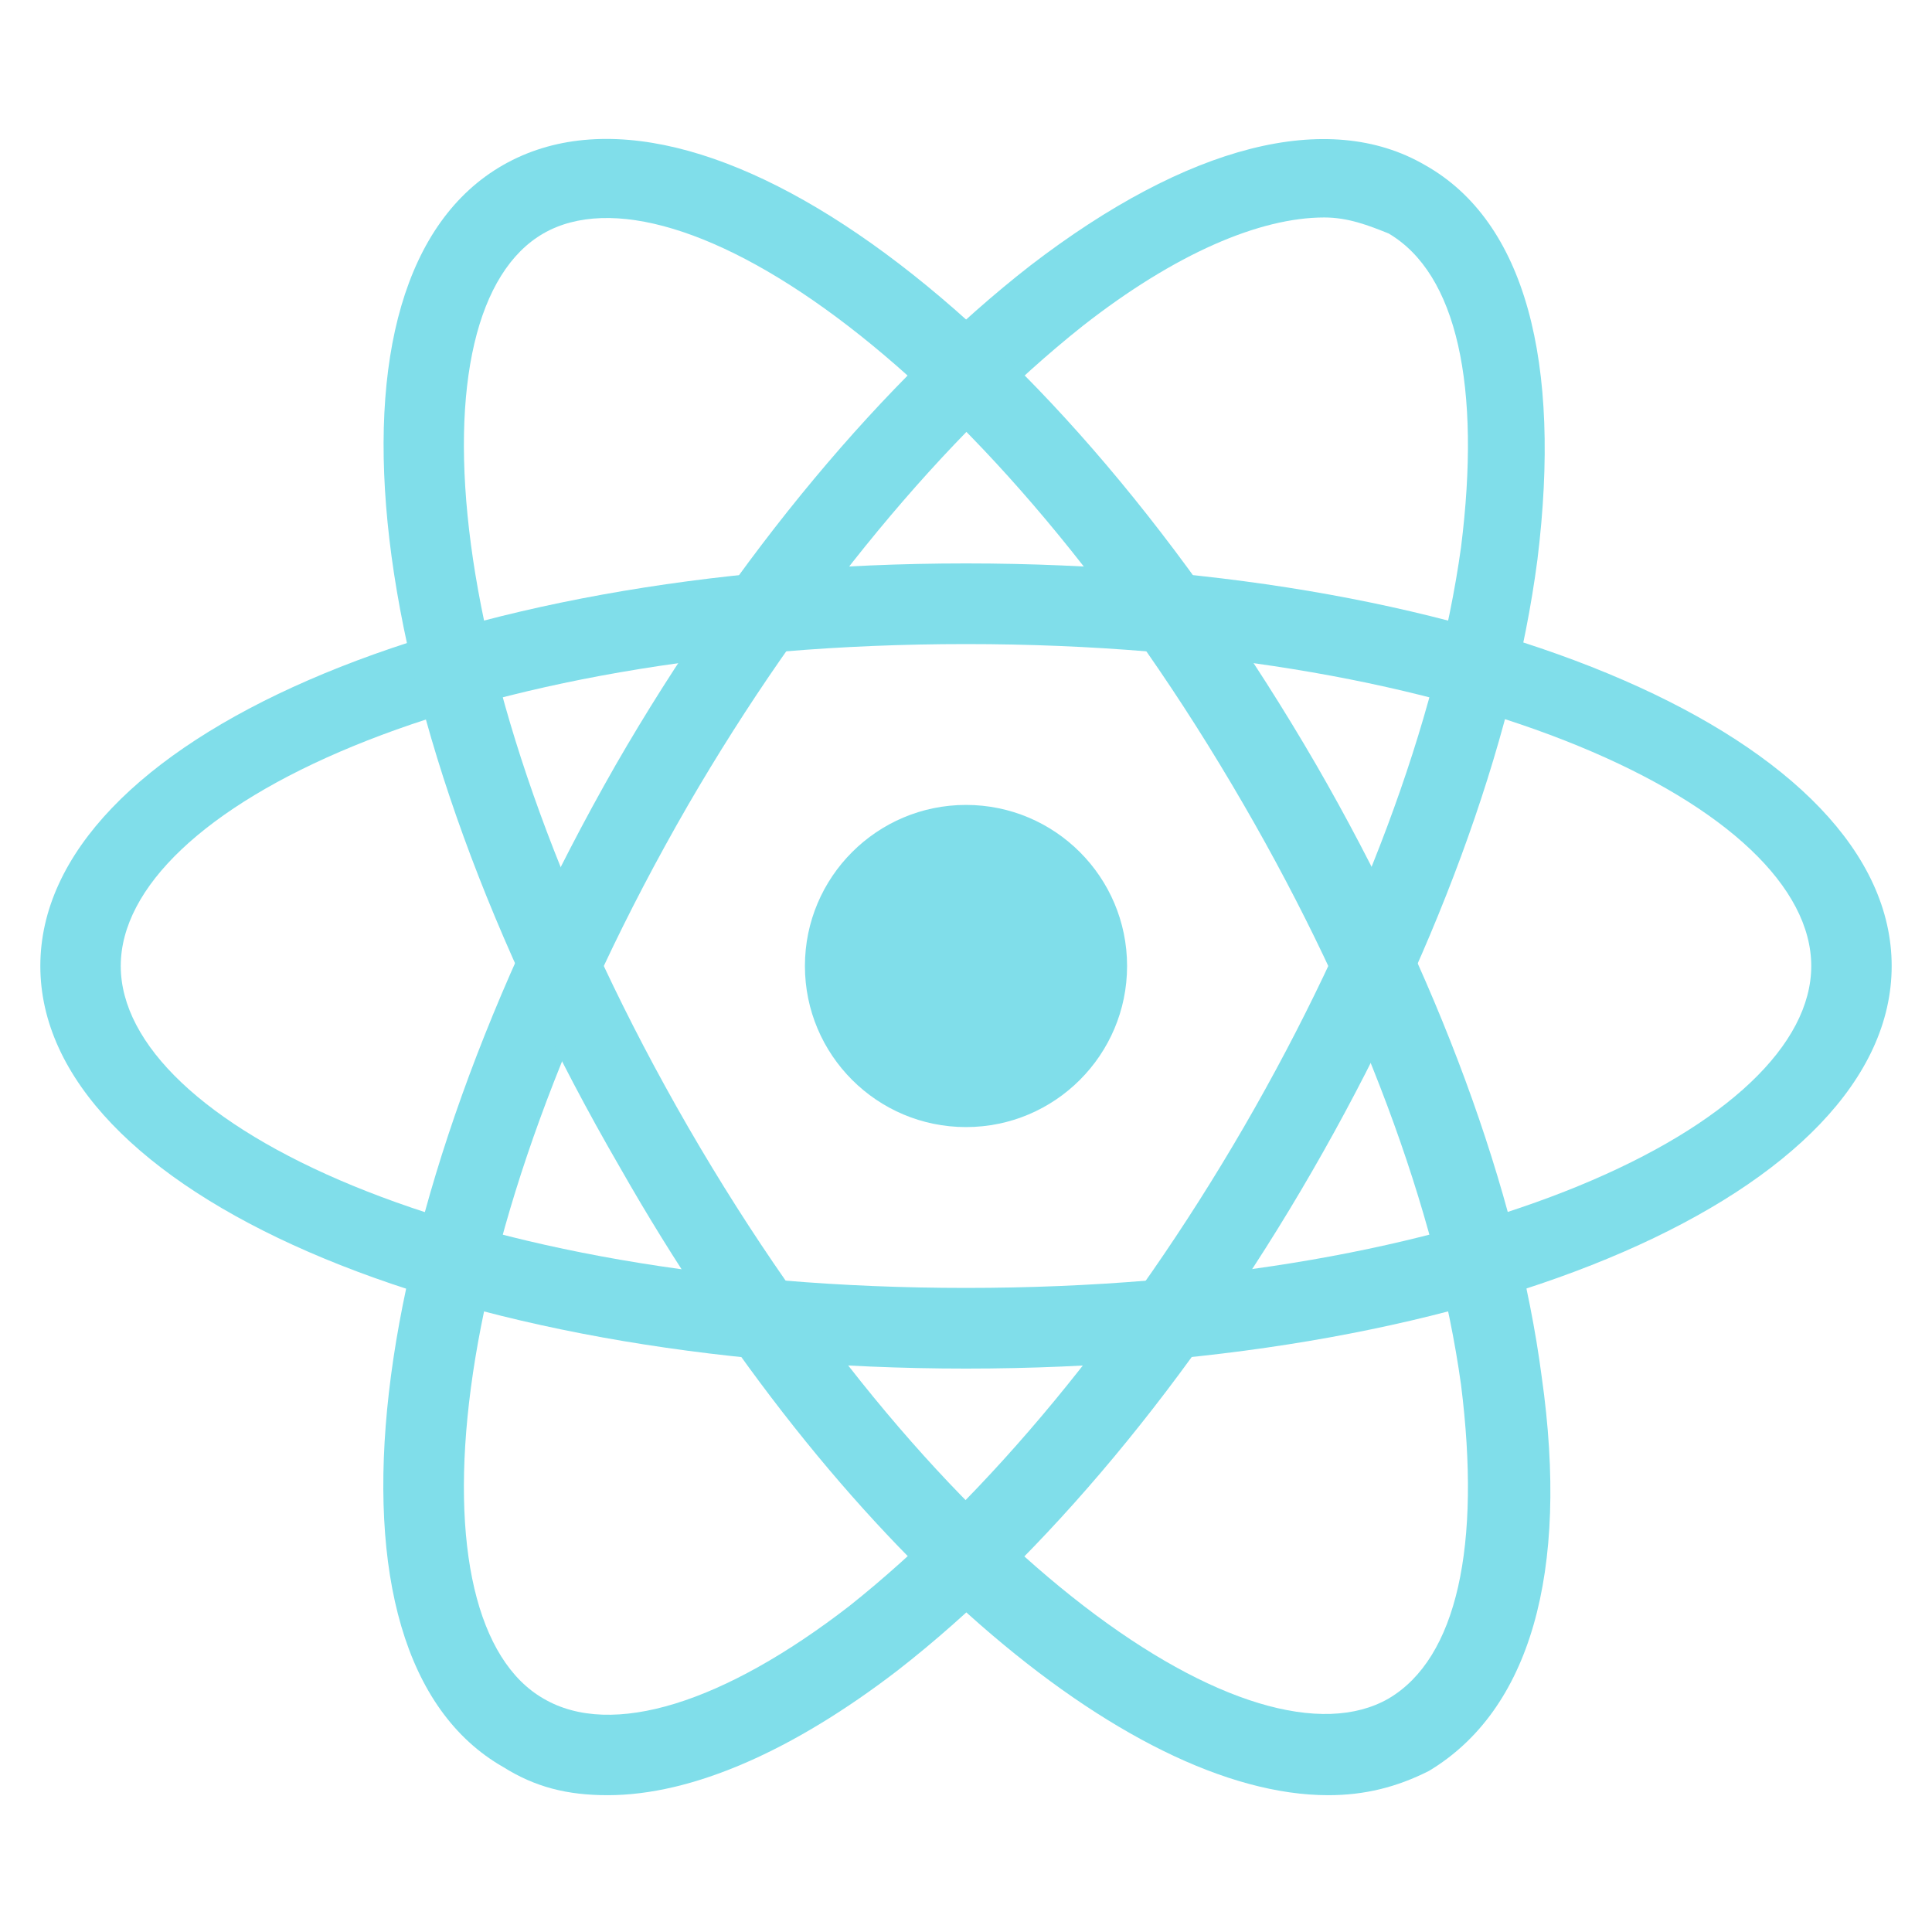
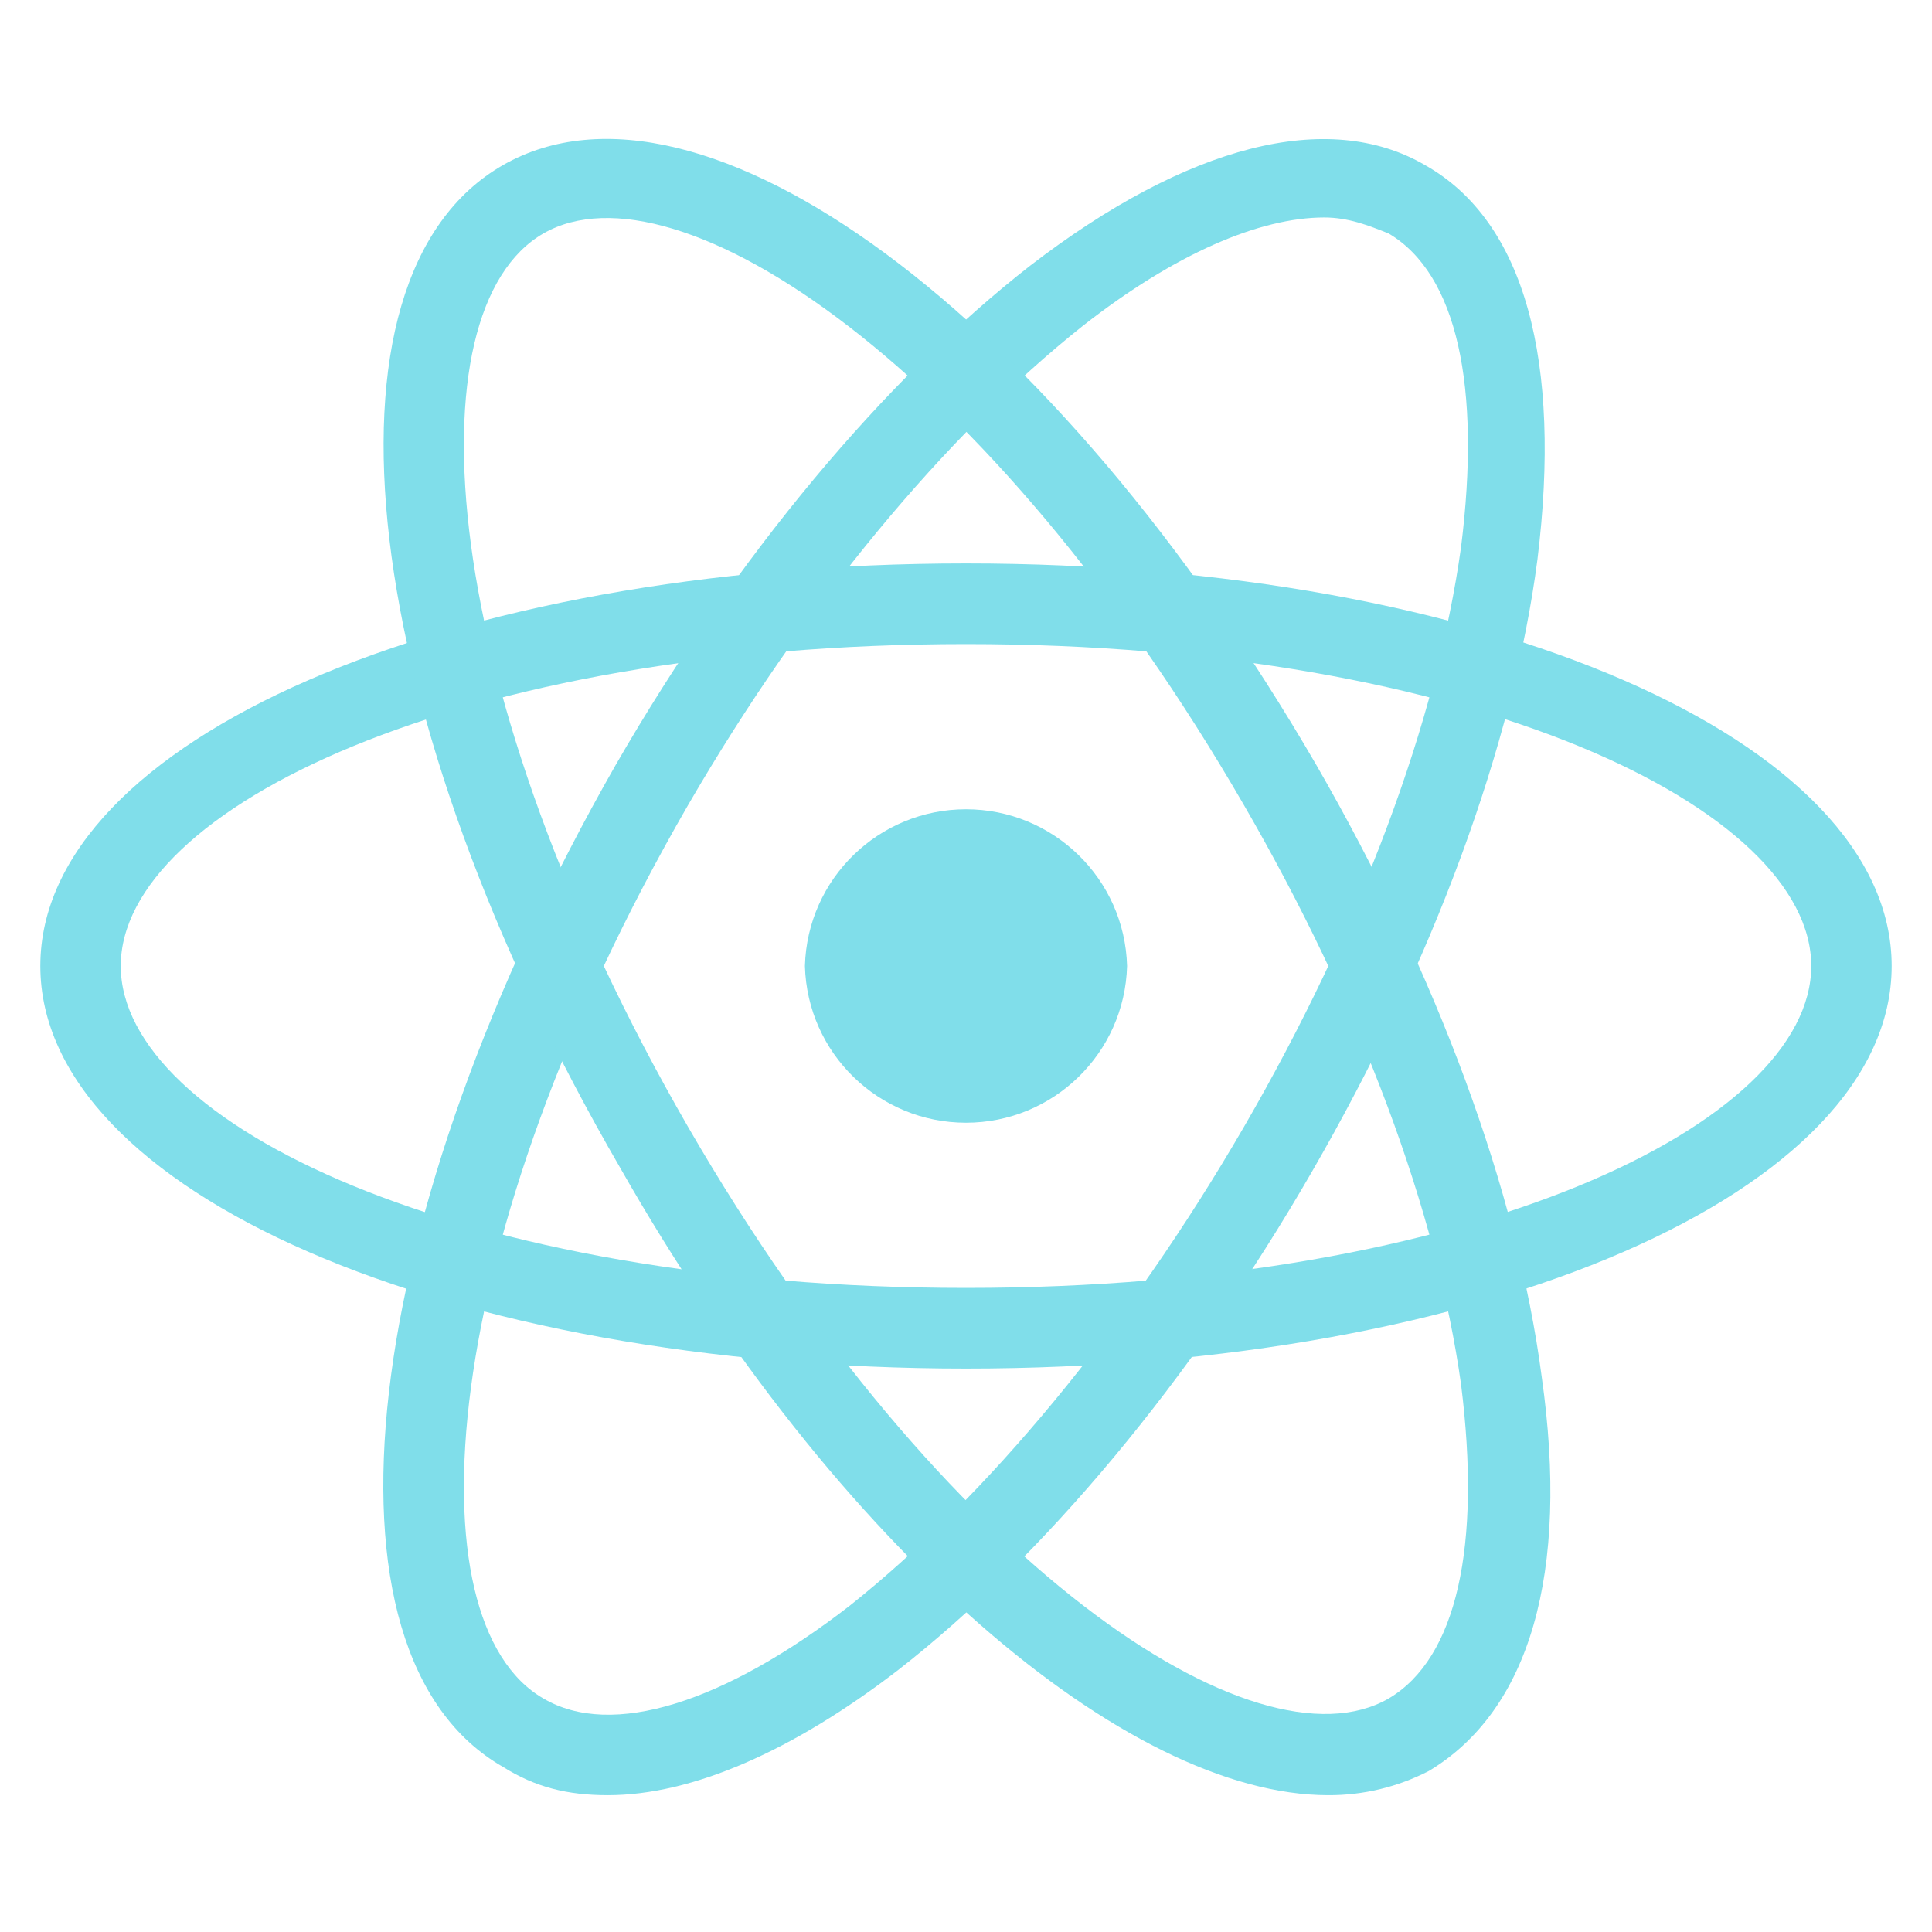
- <svg xmlns="http://www.w3.org/2000/svg" width="32px" height="32px" viewBox="0 0 32 32" version="1.1">
-   <g id="surface1">
-     <path style=" stroke:none;fill-rule:nonzero;fill:rgb(50.196%,87.059%,91.765%);fill-opacity:1;" d="M 16 22.668 C 7.398 22.668 0.668 19.734 0.668 16 C 0.668 12.266 7.398 9.332 16 9.332 C 24.602 9.332 31.332 12.266 31.332 16 C 31.332 19.734 24.602 22.668 16 22.668 Z M 16 10.668 C 7.602 10.668 2 13.398 2 16 C 2 18.602 7.602 21.332 16 21.332 C 24.398 21.332 30 18.602 30 16 C 30 13.398 24.398 10.668 16 10.668 Z M 16 10.668 " />
-     <path style=" stroke:none;fill-rule:nonzero;fill:rgb(50.196%,87.059%,91.765%);fill-opacity:1;" d="M 10.066 29.734 C 9.398 29.734 8.867 29.602 8.332 29.266 C 5.066 27.398 5.934 20.133 10.199 12.668 C 12.199 9.199 14.668 6.266 17.066 4.398 C 19.668 2.398 22 1.801 23.602 2.734 C 25.266 3.668 25.867 6 25.465 9.266 C 25.066 12.332 23.734 15.934 21.734 19.398 C 19.734 22.867 17.266 25.801 14.867 27.668 C 13.133 29 11.465 29.734 10.066 29.734 Z M 21.934 3.602 C 20.867 3.602 19.465 4.199 17.934 5.398 C 15.668 7.199 13.332 10 11.398 13.332 C 7.199 20.602 6.801 26.867 9 28.133 C 10.133 28.801 12 28.199 14.066 26.602 C 16.332 24.801 18.668 22 20.602 18.668 C 22.535 15.332 23.801 11.934 24.199 9.066 C 24.535 6.398 24.133 4.535 23 3.867 C 22.668 3.734 22.332 3.602 21.934 3.602 Z M 21.934 3.602 " />
-     <path style=" stroke:none;fill-rule:nonzero;fill:rgb(50.196%,87.059%,91.765%);fill-opacity:1;" d="M 22 29.734 C 18.668 29.734 13.867 25.668 10.266 19.332 C 5.934 11.867 5.066 4.602 8.332 2.734 C 11.602 0.867 17.465 5.199 21.801 12.668 C 23.801 16.133 25.133 19.734 25.535 22.801 C 26 26.066 25.332 28.332 23.668 29.332 C 23.133 29.602 22.602 29.734 22 29.734 Z M 9 3.867 C 6.801 5.133 7.199 11.398 11.398 18.668 C 15.602 25.934 20.801 29.398 23 28.133 C 24.133 27.465 24.535 25.602 24.199 22.934 C 23.801 20.066 22.535 16.668 20.602 13.332 C 16.398 6.066 11.199 2.602 9 3.867 Z M 9 3.867 " />
-     <path style=" stroke:none;fill-rule:nonzero;fill:rgb(50.196%,87.059%,91.765%);fill-opacity:1;" d="M 18.668 16 C 18.668 17.473 17.473 18.668 16 18.668 C 14.527 18.668 13.332 17.473 13.332 16 C 13.332 14.527 14.527 13.332 16 13.332 C 17.473 13.332 18.668 14.527 18.668 16 Z M 18.668 16 " />
-   </g>
+ <svg xmlns="http://www.w3.org/2000/svg" width="32" height="32">
+   <path d="M16 22.668C7.398 22.668.668 19.734.668 16S7.398 9.332 16 9.332 31.332 12.266 31.332 16 24.602 22.668 16 22.668m0-12c-8.398 0-14 2.73-14 5.332s5.602 5.332 14 5.332S30 18.602 30 16s-5.602-5.332-14-5.332m0 0" style="stroke:none;fill-rule:nonzero;fill:#80deea;fill-opacity:1" />
+   <path d="M10.066 29.734c-.668 0-1.199-.132-1.734-.468-3.266-1.868-2.398-9.133 1.867-16.598 2-3.469 4.469-6.402 6.867-8.27 2.602-2 4.934-2.597 6.536-1.664 1.664.934 2.265 3.266 1.863 6.532-.399 3.066-1.73 6.668-3.73 10.132-2 3.47-4.47 6.403-6.868 8.27-1.734 1.332-3.402 2.066-4.8 2.066M21.934 3.602c-1.067 0-2.47.597-4 1.796C15.668 7.2 13.332 10 11.398 13.332 7.2 20.602 6.801 26.867 9 28.132c1.133.669 3 .067 5.066-1.53 2.266-1.801 4.602-4.602 6.536-7.934 1.933-3.336 3.199-6.734 3.597-9.602.336-2.668-.066-4.53-1.199-5.199-.332-.133-.668-.265-1.066-.265m0 0" style="stroke:none;fill-rule:nonzero;fill:#80deea;fill-opacity:1" />
+   <path d="M22 29.734c-3.332 0-8.133-4.066-11.734-10.402-4.332-7.465-5.2-14.73-1.934-16.598 3.27-1.867 9.133 2.465 13.469 9.934 2 3.465 3.332 7.066 3.734 10.133.465 3.265-.203 5.531-1.867 6.531a3.6 3.6 0 0 1-1.668.402M9 3.867c-2.2 1.266-1.8 7.531 2.398 14.801 4.204 7.266 9.403 10.73 11.602 9.465 1.133-.668 1.535-2.531 1.2-5.2-.4-2.867-1.665-6.265-3.598-9.601C16.398 6.066 11.199 2.602 9 3.867m0 0" style="stroke:none;fill-rule:nonzero;fill:#80deea;fill-opacity:1" />
+   <path d="M18.668 16a2.669 2.669 0 0 1-5.336 0 2.669 2.669 0 0 1 5.336 0m0 0" style="stroke:none;fill-rule:nonzero;fill:#80deea;fill-opacity:1" />
</svg>
